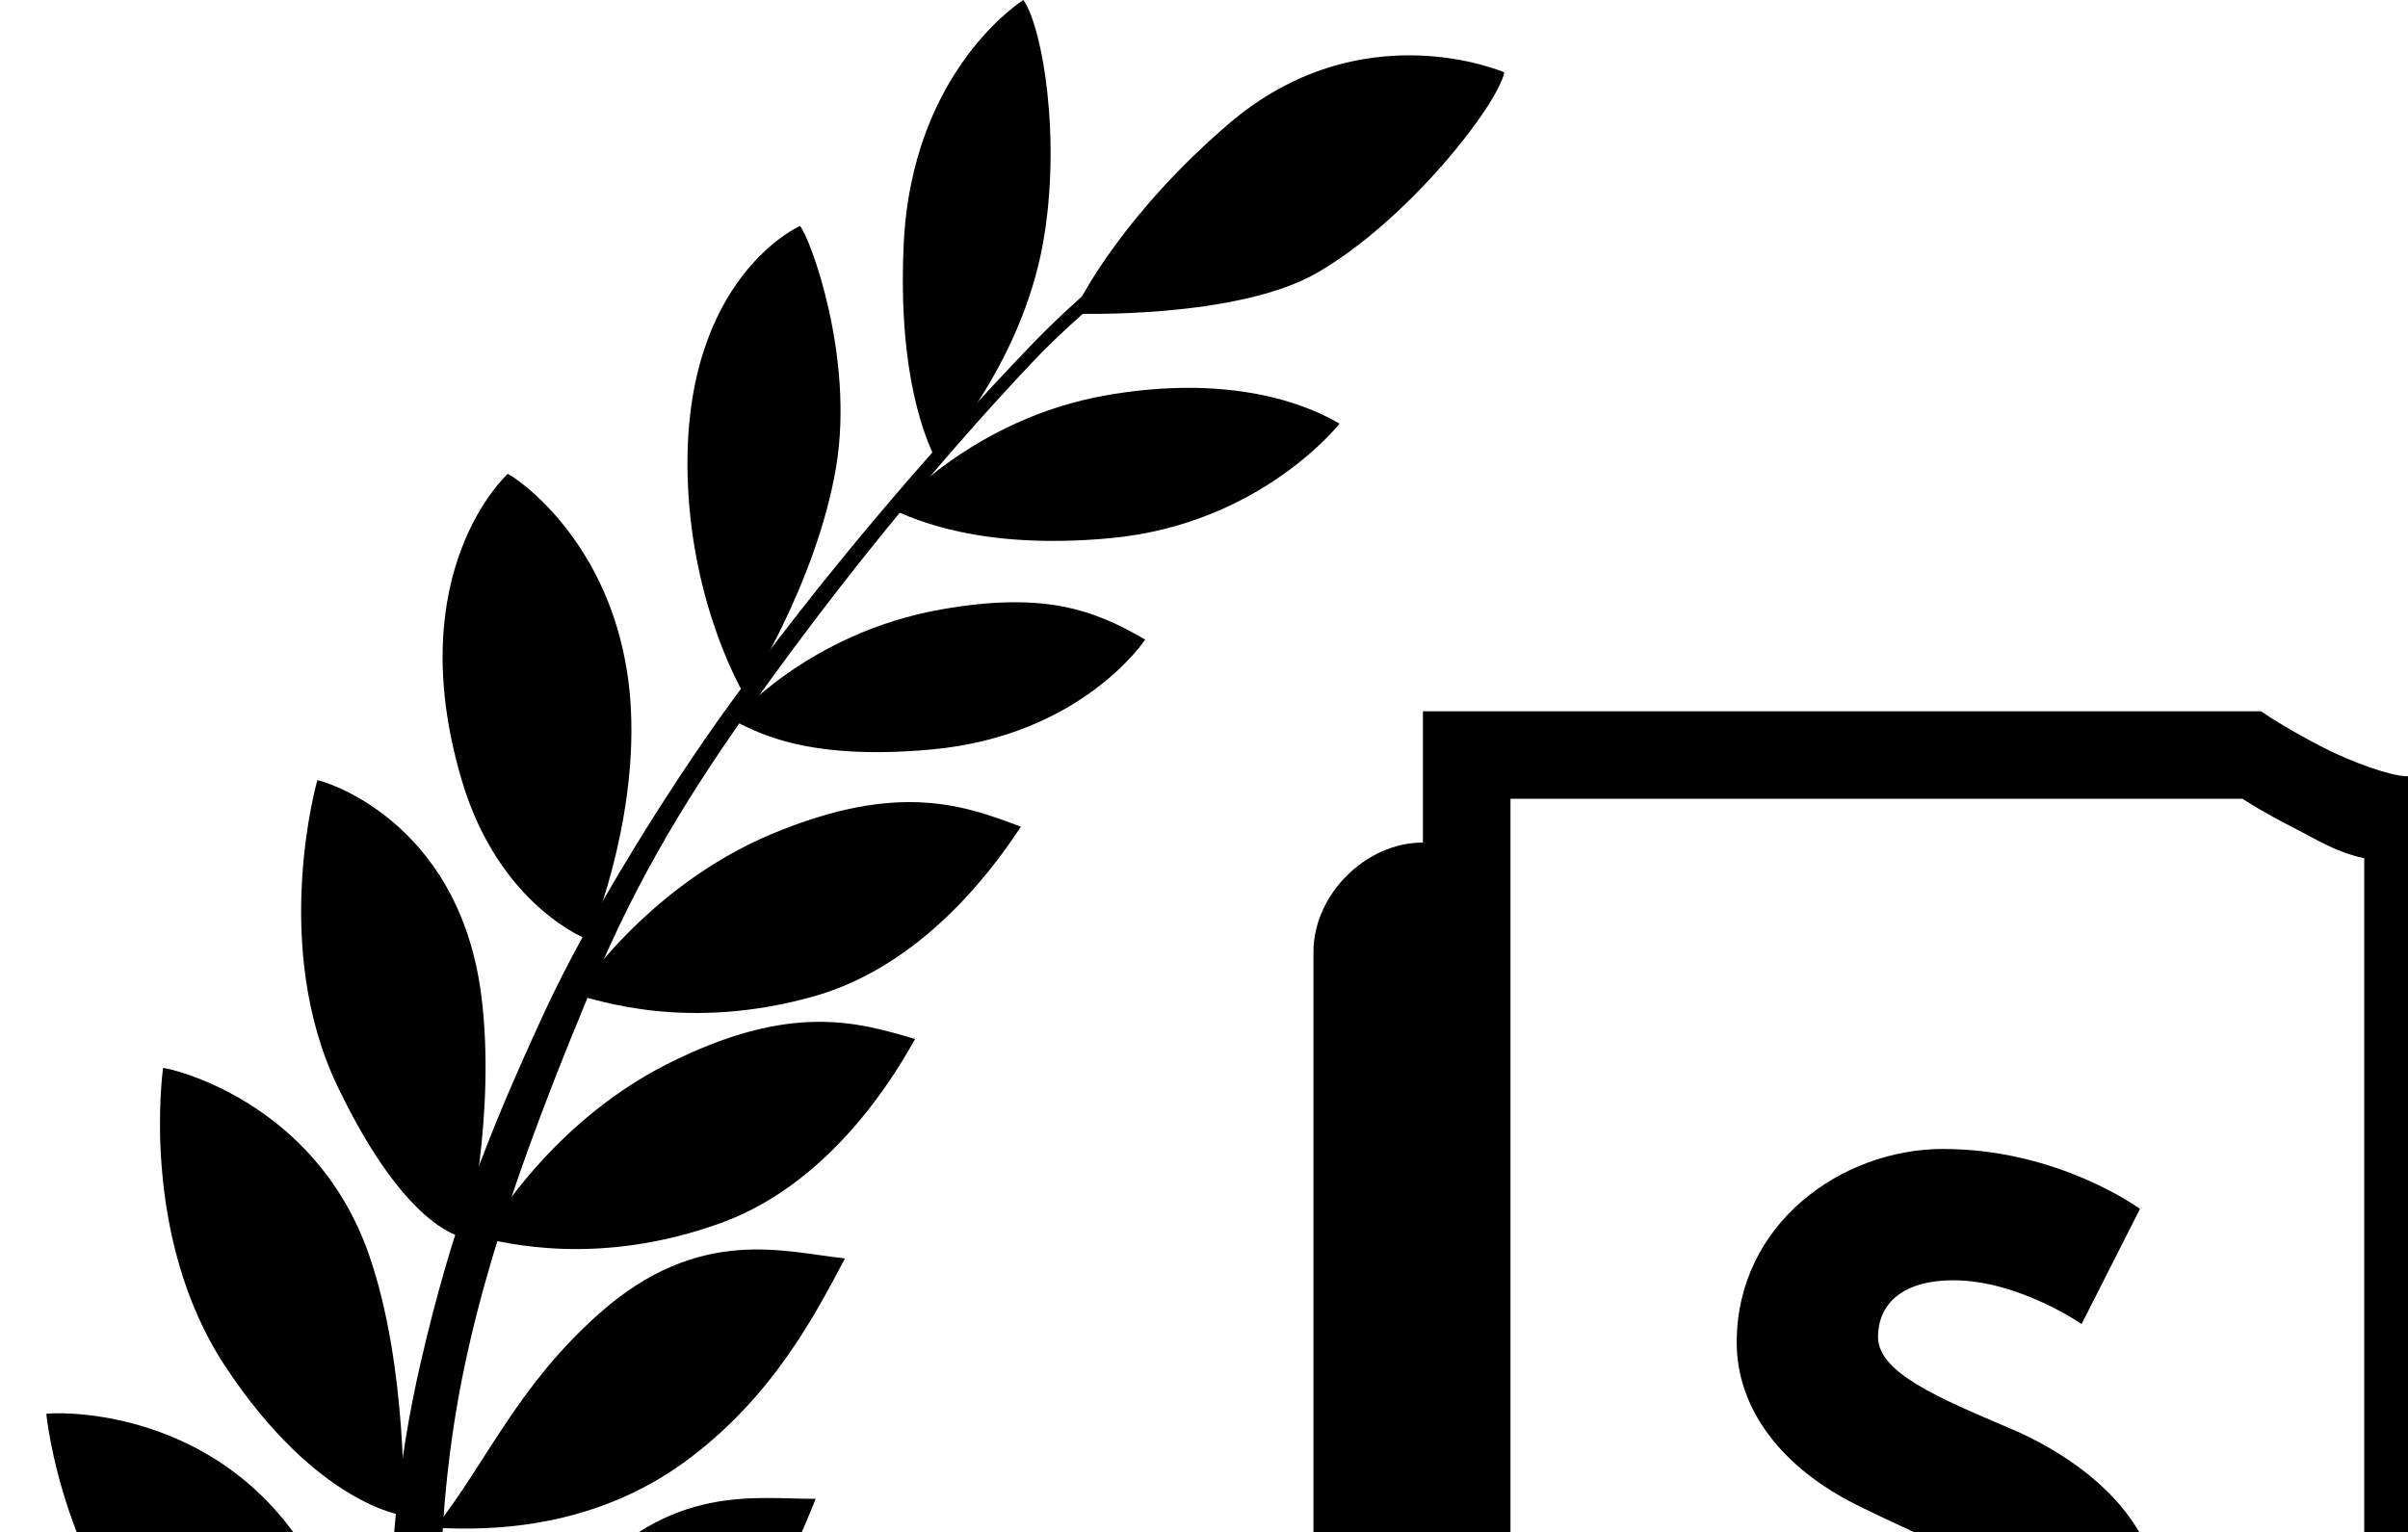
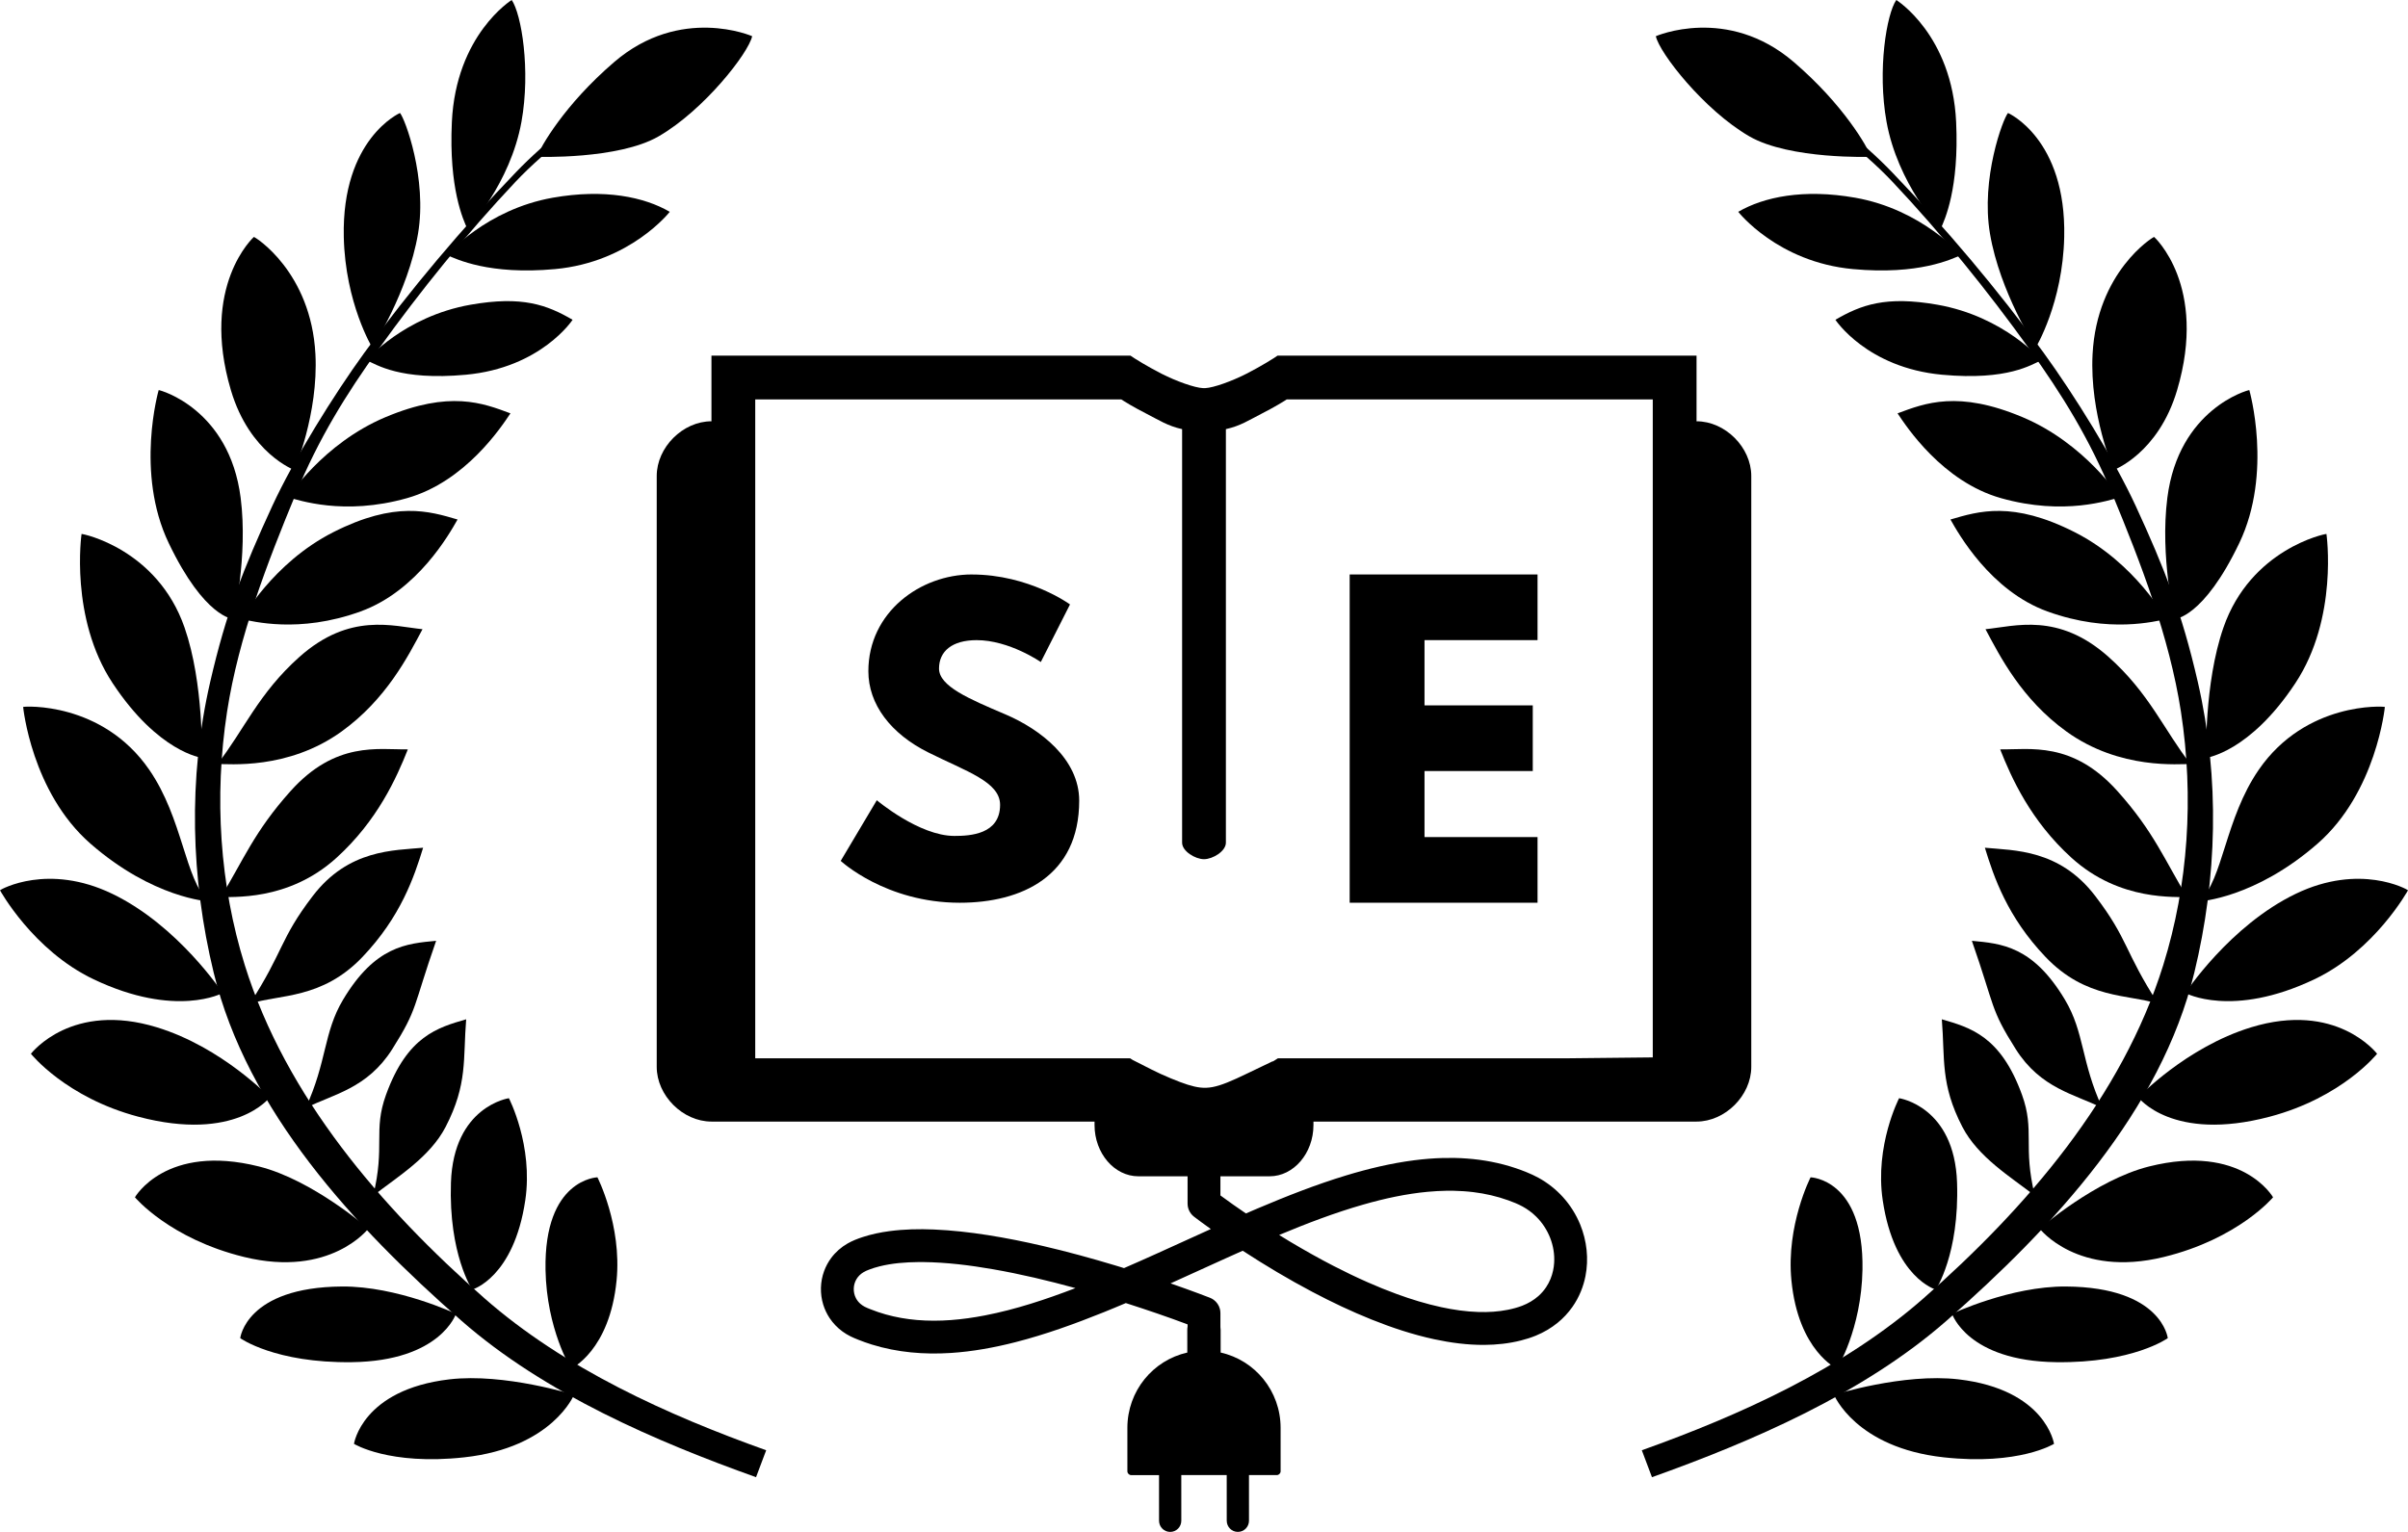
- <svg xmlns="http://www.w3.org/2000/svg" height="70" version="1.1" width="110">
+ <svg xmlns="http://www.w3.org/2000/svg" height="140" version="1.1" width="220">
  <g>
    <path d="m 167.558,127.47 c 0,0 6.342,-2.004 11.375,-1.413 7.99,0.937 8.727,5.894 8.727,5.894 0,0 -3.205,1.989 -10.081,1.233 -8.054,-0.885 -10.021,-5.713 -10.021,-5.713 Z" />
    <path d="m 178.343,120.068 c 0,0 5.345,-2.533 10.412,-2.496 8.773,0.065 9.298,4.721 9.298,4.721 0,0 -3.175,2.289 -10.201,2.195 -8.102,-0.109 -9.509,-4.42 -9.509,-4.42 Z" />
    <path d="m 186.347,112.283 c 0,0 5.082,-4.451 9.997,-5.681 8.51,-2.131 11.328,2.817 11.328,2.817 0,0 -3.163,3.792 -9.989,5.458 -7.871,1.921 -11.336,-2.594 -11.336,-2.594 Z" />
    <path d="m 195.362,100.292 c 0,0 4.346,-4.578 10.295,-6.404 7.764,-2.384 11.413,2.296 11.52,2.413 0,0 -3.181,4.001 -9.819,5.755 -8.903,2.353 -11.996,-1.764 -11.996,-1.764 Z" />
    <path d="m 199.66,90.749 c 0,0 4.048,-6.159 10.085,-9.066 5.865,-2.825 10.149,-0.419 10.256,-0.324 0,0 -3.013,5.501 -8.555,8.138 -7.53,3.582 -11.786,1.253 -11.786,1.253 Z" />
    <path d="m 200.957,82.375 c 2.16,-2.031 2.321,-7.55 5.409,-12.03 4.308,-6.249 11.413,-5.796 11.52,-5.737 0,0 -0.761,7.785 -6.148,12.491 -5.725,5.001 -10.781,5.277 -10.781,5.277 Z" />
    <path d="m 201.564,69.252 c 0,0 -0.21,-6.767 1.576,-11.905 2.491,-7.168 9.292,-8.576 9.41,-8.547 0,0 1.103,7.665 -2.839,13.632 -4.189,6.341 -8.147,6.821 -8.147,6.821 Z" />
    <path d="m 198.682,56.571 c 0,0 -1.356,-5.681 -0.669,-11.077 1.036,-8.133 7.369,-9.854 7.49,-9.843 0,0 2.171,7.533 -0.918,13.982 -3.282,6.854 -5.903,6.938 -5.903,6.938 Z" />
    <path d="m 193.104,42.954 c 0,0 -2.206,-5.139 -1.923,-10.571 0.392,-7.539 5.505,-10.724 5.626,-10.728 0,0 4.929,4.441 2.098,14.001 -1.717,5.799 -5.801,7.298 -5.801,7.298 Z" />
    <path d="m 185.993,31.76 c 0,0 -3.278,-5.045 -4.185,-10.409 -0.851,-5.035 1.193,-10.521 1.649,-11.025 0,0 5.333,2.342 5.134,11.332 -0.134,6.046 -2.599,10.103 -2.599,10.103 Z" />
    <path d="m 177.281,20.957 c 0,0 -3.908,-4.159 -4.926,-9.845 -0.844,-4.713 0.006,-9.834 0.895,-11.112 0,0 5.098,3.165 5.468,11.169 0.28,6.041 -1.032,8.916 -1.437,9.788 Z" />
    <path d="m 179.168,23.311 c 0,0 -3.563,-4.168 -9.684,-5.245 -4.719,-0.83 -8.346,-0.064 -10.675,1.292 0,0 3.593,4.6 10.48,5.234 6.026,0.555 8.995,-0.907 9.88,-1.282 Z" />
    <path d="m 186.515,32.922 c 0,0 -3.392,-3.998 -9.514,-5.075 -4.719,-0.83 -6.985,0.022 -9.314,1.378 0,0 2.87,4.388 9.756,5.022 6.026,0.555 8.186,-0.949 9.071,-1.324 Z" />
    <path d="m 193.677,45.458 c 0,0 -3.169,-4.927 -8.899,-7.336 -5.872,-2.468 -8.887,-1.289 -11.413,-0.347 0.805,1.207 4.101,6.239 9.445,7.749 5.823,1.646 9.931,0.153 10.867,-0.067 Z" />
    <path d="m 197.907,56.592 c 0,0 -2.808,-5.141 -8.351,-7.953 -5.68,-2.881 -8.772,-1.921 -11.359,-1.162 0.717,1.262 3.644,6.516 8.866,8.405 5.691,2.058 9.894,0.863 10.844,0.71 Z" />
    <path d="m 200.131,69.825 c -2.43,-3.113 -3.751,-6.461 -7.49,-9.792 -4.606,-4.104 -8.559,-2.796 -11.242,-2.531 1.321,2.479 3.303,6.399 7.401,9.354 4.908,3.538 10.37,2.942 11.331,2.969 Z" />
    <path d="m 199.845,82.016 c -2.066,-3.365 -3.047,-5.989 -6.389,-9.717 -4.118,-4.593 -8.022,-3.778 -10.717,-3.814 1.035,2.611 2.779,6.516 6.52,9.91 4.481,4.065 9.635,3.488 10.587,3.622 Z" />
    <path d="m 197.182,91.738 c -3.109,-4.796 -2.716,-5.881 -5.759,-9.858 -3.268,-4.271 -7.395,-4.153 -10.079,-4.406 0.822,2.685 2.05,6.318 5.534,9.975 3.715,3.9 7.579,3.398 10.304,4.289 Z" />
    <path d="m 192.076,101.263 c -1.96,-4.243 -1.621,-6.893 -3.418,-9.9 -2.939,-4.919 -5.821,-5.132 -8.504,-5.384 2.141,6.129 1.645,6.157 4.002,9.89 2.293,3.632 5.409,4.121 7.921,5.395 Z" />
    <path d="m 185.909,109.274 c -1.117,-4.538 0.017,-5.927 -1.175,-9.221 -1.95,-5.388 -4.738,-6.144 -7.325,-6.901 0.297,3.617 -0.152,5.912 1.877,9.832 1.433,2.768 4.398,4.563 6.623,6.29 Z" />
    <path d="m 173.506,100.364 c 0,0 -2.24,4.322 -1.496,9.33 1.054,7.097 4.849,8.16 4.849,8.16 0,0 2.162,-3.226 1.942,-9.77 -0.235,-6.991 -5.295,-7.72 -5.295,-7.72 Z" />
    <path d="m 165.418,107.593 c 0,0 -2.242,4.376 -1.751,9.415 0.629,6.459 4.168,8.075 4.168,8.075 0,0 2.23,-3.606 2.325,-9.047 0.145,-8.309 -4.742,-8.443 -4.742,-8.443 Z" />
    <path d="m 163.631,8.252 c 3.08,2.067 6.484,4.627 9.228,7.483 4.868,5.066 9.696,10.778 13.845,16.492 2.803,3.861 6.44,9.719 8.427,14.028 2.644,5.735 4.21,9.752 5.662,16.053 2.044,8.876 1.763,17.986 -0.314,26.574 -3.055,12.635 -12.832,23.206 -22.603,31.787 -7.643,6.713 -17.92,11.104 -26.949,14.33 L 150,132.538 c 8.948,-3.196 18.43,-7.463 25.756,-13.904 9.423,-8.285 18.125,-18.39 21.882,-30.433 2.286,-7.33 2.817,-15.373 1.617,-23.161 -1.051,-6.823 -3.693,-13.66 -6.268,-19.877 -2.116,-5.111 -4.584,-9.092 -7.593,-13.285 -3.816,-5.317 -8.009,-10.502 -12.467,-15.236 -2.885,-3.065 -6.744,-5.831 -9.844,-7.911 Z" />
    <path d="m 170.962,14.332 c 0,0 -7.448,0.269 -11.15,-1.879 -4.144,-2.404 -8.21,-7.622 -8.531,-9.145 0,0 6.524,-2.858 12.606,2.363 4.591,3.941 6.717,7.769 7.075,8.661 Z" />
  </g>
  <g>
    <path d="m 52.442,127.47 c 0,0 -6.342,-2.004 -11.375,-1.413 -7.99,0.937 -8.727,5.894 -8.727,5.894 0,0 3.205,1.989 10.081,1.233 8.054,-0.885 10.021,-5.713 10.021,-5.713 Z" />
    <path d="m 41.657,120.068 c 0,0 -5.345,-2.533 -10.412,-2.496 -8.773,0.065 -9.298,4.721 -9.298,4.721 0,0 3.175,2.289 10.201,2.195 8.102,-0.109 9.509,-4.42 9.509,-4.42 Z" />
    <path d="m 33.653,112.283 c 0,0 -5.082,-4.451 -9.997,-5.681 -8.51,-2.131 -11.328,2.817 -11.328,2.817 0,0 3.163,3.792 9.989,5.458 7.871,1.921 11.336,-2.594 11.336,-2.594 Z" />
    <path d="m 24.638,100.292 c 0,0 -4.346,-4.578 -10.295,-6.404 -7.764,-2.384 -11.413,2.296 -11.52,2.413 0,0 3.181,4.001 9.819,5.755 8.903,2.353 11.996,-1.764 11.996,-1.764 Z" />
    <path d="m 20.34,90.749 c 0,0 -4.048,-6.159 -10.085,-9.066 C 4.391,78.858 0.107,81.264 -3.805093e-6,81.359 c 0,0 3.013,5.501 8.555,8.138 7.53,3.582 11.786,1.253 11.786,1.253 Z" />
    <path d="M 19.043,82.375 C 16.883,80.344 16.722,74.825 13.634,70.345 9.326,64.096 2.221,64.549 2.114,64.607 c 0,0 0.761,7.785 6.148,12.491 5.725,5.001 10.781,5.277 10.781,5.277 Z" />
    <path d="m 18.436,69.252 c 0,0 0.21,-6.767 -1.576,-11.905 -2.491,-7.168 -9.292,-8.576 -9.41,-8.547 0,0 -1.103,7.665 2.839,13.632 4.189,6.341 8.147,6.821 8.147,6.821 Z" />
    <path d="m 21.318,56.571 c 0,0 1.356,-5.681 0.669,-11.077 -1.036,-8.133 -7.369,-9.854 -7.49,-9.843 0,0 -2.171,7.533 0.918,13.982 3.282,6.854 5.903,6.938 5.903,6.938 Z" />
    <path d="m 26.896,42.954 c 0,0 2.206,-5.139 1.923,-10.571 -0.392,-7.539 -5.505,-10.724 -5.626,-10.728 0,0 -4.929,4.441 -2.098,14.001 1.717,5.799 5.801,7.298 5.801,7.298 Z" />
    <path d="m 34.007,31.76 c 0,0 3.278,-5.045 4.185,-10.409 0.851,-5.035 -1.193,-10.521 -1.649,-11.025 0,0 -5.333,2.342 -5.134,11.332 0.134,6.046 2.599,10.103 2.599,10.103 Z" />
    <path d="m 42.719,20.957 c 0,0 3.908,-4.159 4.926,-9.845 C 48.489,6.399 47.64,1.278 46.75,-5.05259e-6 c 0,0 -5.098,3.165 -5.468,11.169 -0.28,6.041 1.032,8.916 1.437,9.788 Z" />
    <path d="m 40.832,23.311 c 0,0 3.563,-4.168 9.684,-5.245 4.719,-0.83 8.346,-0.064 10.675,1.292 0,0 -3.593,4.6 -10.48,5.234 -6.026,0.555 -8.995,-0.907 -9.88,-1.282 Z" />
    <path d="m 33.485,32.922 c 0,0 3.392,-3.998 9.514,-5.075 4.719,-0.83 6.985,0.022 9.314,1.378 0,0 -2.87,4.388 -9.756,5.022 -6.026,0.555 -8.186,-0.949 -9.071,-1.324 Z" />
    <path d="m 26.323,45.458 c 0,0 3.169,-4.927 8.899,-7.336 5.872,-2.468 8.887,-1.289 11.413,-0.347 -0.805,1.207 -4.101,6.239 -9.445,7.749 -5.823,1.646 -9.931,0.153 -10.867,-0.067 Z" />
    <path d="m 22.093,56.592 c 0,0 2.808,-5.141 8.351,-7.953 5.68,-2.881 8.772,-1.921 11.359,-1.162 -0.717,1.262 -3.644,6.516 -8.866,8.405 -5.691,2.058 -9.894,0.863 -10.844,0.71 Z" />
    <path d="m 19.869,69.825 c 2.43,-3.113 3.751,-6.461 7.49,-9.792 4.606,-4.104 8.559,-2.796 11.242,-2.531 -1.321,2.479 -3.303,6.399 -7.401,9.354 -4.908,3.538 -10.37,2.942 -11.331,2.969 Z" />
    <path d="m 20.155,82.016 c 2.066,-3.365 3.047,-5.989 6.389,-9.717 4.118,-4.593 8.022,-3.778 10.717,-3.814 -1.035,2.611 -2.779,6.516 -6.52,9.91 -4.481,4.065 -9.635,3.488 -10.587,3.622 Z" />
    <path d="m 22.818,91.738 c 3.109,-4.796 2.716,-5.881 5.759,-9.858 3.268,-4.271 7.395,-4.153 10.079,-4.406 -0.822,2.685 -2.05,6.318 -5.534,9.975 -3.715,3.9 -7.579,3.398 -10.304,4.289 Z" />
    <path d="m 27.924,101.263 c 1.96,-4.243 1.621,-6.893 3.418,-9.9 2.939,-4.919 5.821,-5.132 8.504,-5.384 -2.141,6.129 -1.645,6.157 -4.002,9.89 -2.293,3.632 -5.409,4.121 -7.921,5.395 Z" />
    <path d="m 34.091,109.274 c 1.117,-4.538 -0.017,-5.927 1.175,-9.221 1.95,-5.388 4.738,-6.144 7.325,-6.901 -0.297,3.617 0.152,5.912 -1.877,9.832 -1.433,2.768 -4.398,4.563 -6.623,6.29 Z" />
    <path d="m 46.494,100.364 c 0,0 2.24,4.322 1.496,9.33 -1.054,7.097 -4.849,8.16 -4.849,8.16 0,0 -2.162,-3.226 -1.942,-9.77 0.235,-6.991 5.295,-7.72 5.295,-7.72 Z" />
    <path d="m 54.582,107.593 c 0,0 2.242,4.376 1.751,9.415 -0.629,6.459 -4.168,8.075 -4.168,8.075 0,0 -2.23,-3.606 -2.325,-9.047 -0.145,-8.309 4.742,-8.443 4.742,-8.443 Z" />
    <path d="m 56.369,8.252 c -3.08,2.067 -6.484,4.627 -9.228,7.483 -4.868,5.066 -9.696,10.778 -13.845,16.492 -2.803,3.861 -6.44,9.719 -8.427,14.028 -2.644,5.735 -4.21,9.752 -5.662,16.053 -2.044,8.876 -1.763,17.986 0.314,26.574 3.055,12.635 12.832,23.206 22.603,31.787 7.643,6.713 17.92,11.104 26.949,14.33 l 0.927,-2.462 C 61.052,129.342 51.57,125.075 44.244,118.634 34.822,110.348 26.119,100.244 22.363,88.2 20.077,80.87 19.546,72.827 20.746,65.039 c 1.051,-6.823 3.693,-13.66 6.268,-19.877 2.116,-5.111 4.584,-9.092 7.593,-13.285 3.816,-5.317 8.009,-10.502 12.467,-15.236 2.885,-3.065 6.744,-5.831 9.844,-7.911 Z" />
    <path d="m 49.038,14.332 c 0,0 7.448,0.269 11.15,-1.879 4.144,-2.404 8.21,-7.622 8.531,-9.145 0,0 -6.524,-2.858 -12.606,2.363 -4.591,3.941 -6.717,7.769 -7.075,8.661 Z" />
  </g>
  <path d="M103.281,32.5L103.656,32.75C103.656,32.75 104.735,33.446 106.125,34.156C107.482,34.848 109.157,35.439 109.906,35.469C109.917,35.469 109.958,35.468 109.969,35.469C110.01,35.467 110.052,35.467 110.094,35.469C110.099,35.468 110.119,35.469 110.125,35.469C110.883,35.431 112.528,34.843 113.875,34.156C115.265,33.446 116.344,32.75 116.344,32.75L116.719,32.5L155,32.5L155,38.5C157.618,38.5 160,40.882 160,43.5L160,97.5C160,100.118 157.618,102.5 155,102.5L120,102.5L120,102.822C120,105.388 118.194,107.5 116,107.5L111.5,107.5L111.5,109.25C112.265,109.816 113.045,110.361 113.831,110.896C114.182,110.743 114.534,110.593 114.887,110.442C117.541,109.318 120.226,108.257 122.986,107.42C125.014,106.805 127.085,106.309 129.189,106.037C130.077,105.923 130.971,105.849 131.867,105.827C132.588,105.809 133.309,105.823 134.028,105.877C135.536,105.988 137.032,106.272 138.466,106.753C138.809,106.868 139.148,106.994 139.483,107.131C139.851,107.282 140.212,107.446 140.561,107.638C141.392,108.096 142.148,108.69 142.786,109.393C143.458,110.134 143.998,110.993 144.375,111.92C144.977,113.399 145.161,115.051 144.852,116.621C144.758,117.097 144.619,117.565 144.435,118.015C144.23,118.518 143.968,118.999 143.655,119.444C143.272,119.989 142.812,120.479 142.295,120.899C141.701,121.38 141.035,121.767 140.329,122.058C139.882,122.242 139.419,122.387 138.95,122.506C137.859,122.781 136.732,122.902 135.608,122.909C134.068,122.917 132.531,122.715 131.027,122.39C129.073,121.967 127.166,121.335 125.312,120.592C123.46,119.85 121.655,118.991 119.891,118.06C117.714,116.91 115.599,115.646 113.536,114.303C113.037,114.525 112.539,114.748 112.042,114.972C110.347,115.738 108.656,116.513 106.961,117.279L106.944,117.286C107.412,117.449 107.88,117.615 108.347,117.782C108.741,117.925 109.135,118.069 109.528,118.215C109.846,118.334 110.163,118.454 110.479,118.577L110.547,118.603C110.707,118.679 110.752,118.69 110.895,118.796C111.163,118.996 111.359,119.283 111.447,119.606C111.494,119.777 111.488,119.824 111.5,120L111.5,121.287C111.513,121.367 111.52,121.45 111.52,121.535L111.521,123.608C114.658,124.306 116.998,127.118 116.999,130.491L117,134.462C117,134.642 116.838,134.805 116.66,134.805L114.109,134.805L114.11,138.974C114.11,139.541 113.657,139.998 113.094,139.998L113.093,139.998C112.53,139.999 112.077,139.542 112.077,138.974L112.075,134.806L107.925,134.807L107.927,138.975C107.927,139.543 107.473,140 106.91,140C106.347,140 105.893,139.543 105.893,138.976L105.892,134.808L103.341,134.808C103.163,134.809 103.001,134.645 103.001,134.465L103,130.494C102.999,127.121 105.338,124.309 108.474,123.609L108.473,121.535C108.473,121.435 108.482,121.337 108.5,121.242L108.5,121.034C106.671,120.346 104.82,119.719 102.961,119.12L102.855,119.087C102.525,119.226 102.195,119.365 101.864,119.503C101.526,119.643 101.187,119.782 100.847,119.921C98.212,120.979 95.538,121.952 92.784,122.657C90.847,123.152 88.869,123.516 86.872,123.646C84.442,123.804 81.978,123.602 79.646,122.874C79.225,122.743 78.809,122.595 78.399,122.431C78.16,122.335 77.921,122.237 77.691,122.121C77.439,121.995 77.197,121.848 76.969,121.682C76.51,121.347 76.11,120.932 75.796,120.459C75.542,120.077 75.345,119.659 75.21,119.221C74.906,118.227 74.934,117.141 75.292,116.164C75.45,115.731 75.671,115.322 75.947,114.953C76.347,114.418 76.86,113.971 77.439,113.64C77.875,113.391 78.348,113.208 78.823,113.052C79.613,112.793 80.432,112.623 81.256,112.513C82.602,112.333 83.969,112.305 85.325,112.363C86.97,112.434 88.608,112.618 90.234,112.873C91.926,113.138 93.605,113.478 95.272,113.865C97.506,114.384 99.717,114.991 101.912,115.652L102.203,115.74L102.692,115.891C103.201,115.671 103.707,115.446 104.214,115.222C104.719,114.997 105.223,114.771 105.728,114.544C107.253,113.855 108.775,113.159 110.299,112.468L110.625,112.321C110.329,112.109 110.034,111.895 109.74,111.68C109.54,111.532 109.341,111.384 109.143,111.233L109.086,111.19C109.037,111.147 108.985,111.107 108.939,111.06C108.754,110.875 108.619,110.641 108.551,110.388C108.506,110.219 108.511,110.173 108.5,110L108.5,107.5L104,107.5C101.806,107.5 100,105.388 100,102.822L100,102.5L65,102.5C62.382,102.5 60,100.118 60,97.5L60,43.5C60,40.882 62.382,38.5 65,38.5L65,32.5L103.281,32.5ZM83.942,115.338C82.734,115.351 81.515,115.438 80.34,115.735C80.022,115.815 79.708,115.912 79.402,116.03C79.216,116.102 79.032,116.178 78.862,116.284C78.61,116.44 78.395,116.653 78.244,116.909C77.937,117.431 77.92,118.097 78.198,118.634C78.298,118.829 78.436,119.003 78.6,119.148C78.721,119.255 78.856,119.346 78.999,119.421C79.165,119.508 79.342,119.577 79.516,119.646C79.974,119.83 80.442,119.989 80.918,120.123C81.846,120.384 82.8,120.549 83.76,120.632C85.839,120.811 87.937,120.61 89.981,120.215C92.812,119.668 95.559,118.751 98.247,117.722L98.256,117.719C95.773,117.037 93.264,116.438 90.727,115.996C88.622,115.629 86.492,115.365 84.354,115.339C84.217,115.338 84.079,115.338 83.942,115.338ZM132.153,108.822C131.583,108.833 131.014,108.863 130.445,108.916C128.452,109.102 126.486,109.532 124.563,110.082C121.938,110.834 119.381,111.811 116.864,112.864C117.214,113.081 117.566,113.295 117.919,113.507C119.206,114.273 120.511,115.008 121.842,115.695C122.87,116.225 123.912,116.727 124.97,117.193C125.835,117.575 126.712,117.932 127.6,118.257C128.926,118.742 130.281,119.159 131.662,119.458C132.784,119.701 133.927,119.867 135.076,119.902C135.976,119.93 136.882,119.876 137.766,119.699C138.213,119.609 138.657,119.491 139.082,119.326C139.615,119.118 140.117,118.828 140.546,118.449C140.814,118.212 141.051,117.942 141.25,117.646C141.412,117.406 141.548,117.148 141.658,116.88C141.757,116.637 141.835,116.384 141.89,116.127C141.941,115.895 141.974,115.658 141.989,115.42C142.092,113.859 141.465,112.289 140.356,111.193C139.987,110.828 139.567,110.516 139.113,110.266C138.693,110.034 138.242,109.856 137.791,109.694C136.764,109.325 135.695,109.081 134.612,108.948C134.004,108.873 133.393,108.836 132.78,108.822C132.571,108.82 132.362,108.82 132.153,108.822ZM151,96.635L151,36.5L117.563,36.5C117.258,36.695 116.552,37.148 115.25,37.812C114.123,38.387 113.33,38.924 112,39.218L112,77C112.011,77.792 110.793,78.521 110,78.521C109.207,78.521 107.989,77.792 108,77L108,39.218C106.67,38.924 105.877,38.387 104.75,37.812C103.448,37.148 102.742,36.695 102.438,36.5L69,36.5L69,96.719L103.25,96.719L103.486,96.869L105.219,97.75C106.233,98.268 107.722,98.883 108.5,99.125C110.235,99.665 111.034,99.515 113.969,98.094L116.25,97L116.301,96.999C116.369,96.959 116.406,96.937 116.406,96.937L116.75,96.719L143.047,96.719L151,96.635Z" />
  <path d="m 88.774,52.5 c -4.667,0 -9.439,3.439 -9.439,8.842 0,3.018 2.035,5.719 5.509,7.439 3.439,1.719 6.526,2.667 6.526,4.772 0,2.702 -2.737,2.842 -4.175,2.842 -3.228,0 -7.088,-3.263 -7.088,-3.263 l -3.298,5.544 c 0,0 4.105,3.825 10.877,3.825 5.649,0 10.912,-2.421 10.912,-9.333 0,-3.789 -3.544,-6.526 -6.772,-7.895 -3.298,-1.404 -6.035,-2.561 -6.035,-4.175 0,-1.579 1.193,-2.596 3.439,-2.596 2.982,0 5.86,2 5.86,2 l 2.667,-5.263 c 0,0 -3.719,-2.737 -8.982,-2.737 Z" />
  <path d="m 140.473,52.5 -17.164,0 0,30 17.164,0 0,-6 -10.327,0 0,-6.036 9.891,0 0,-6 -9.891,0 0,-5.964 10.327,0 0,-6 Z" />
</svg>
